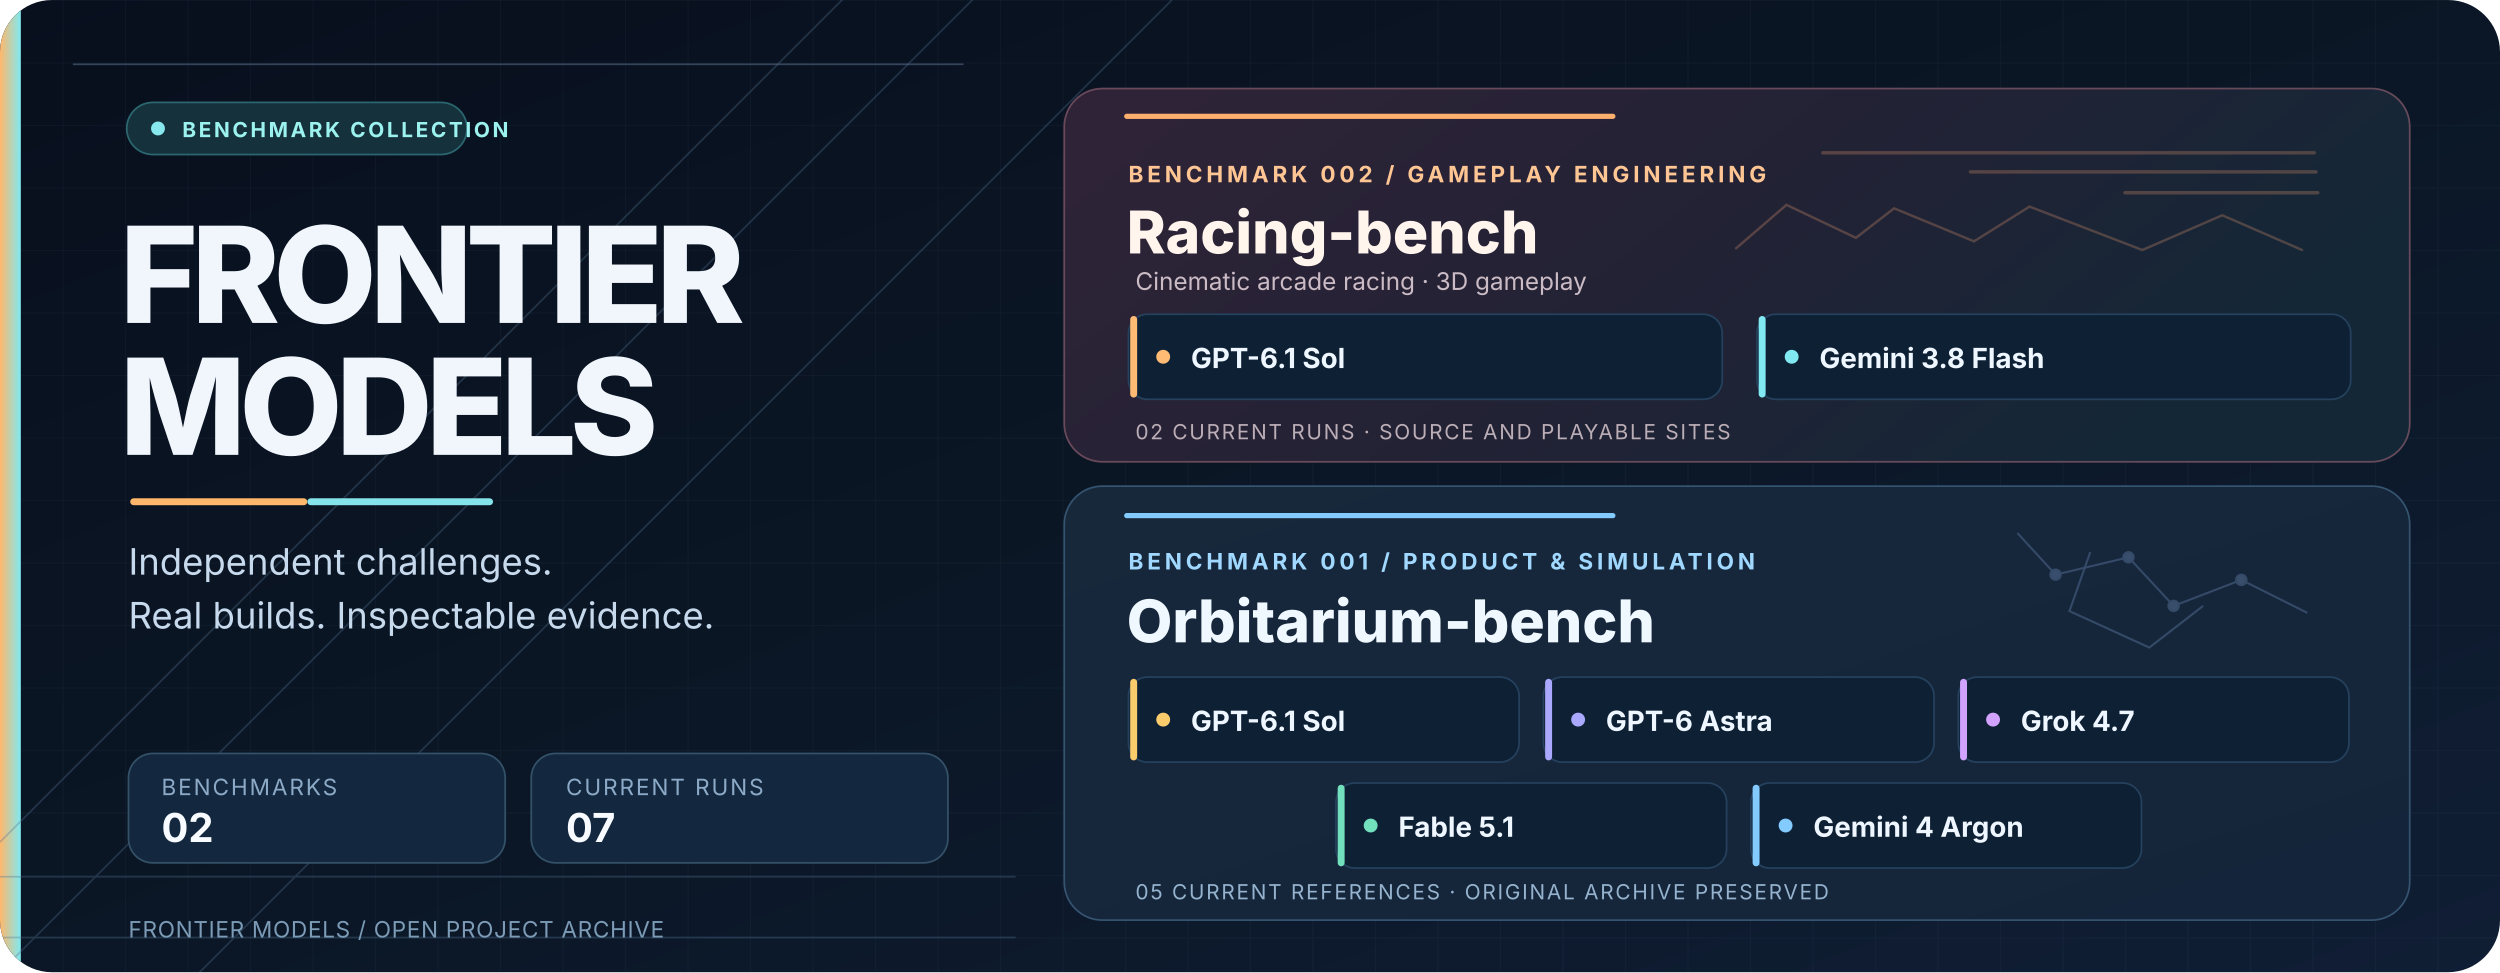
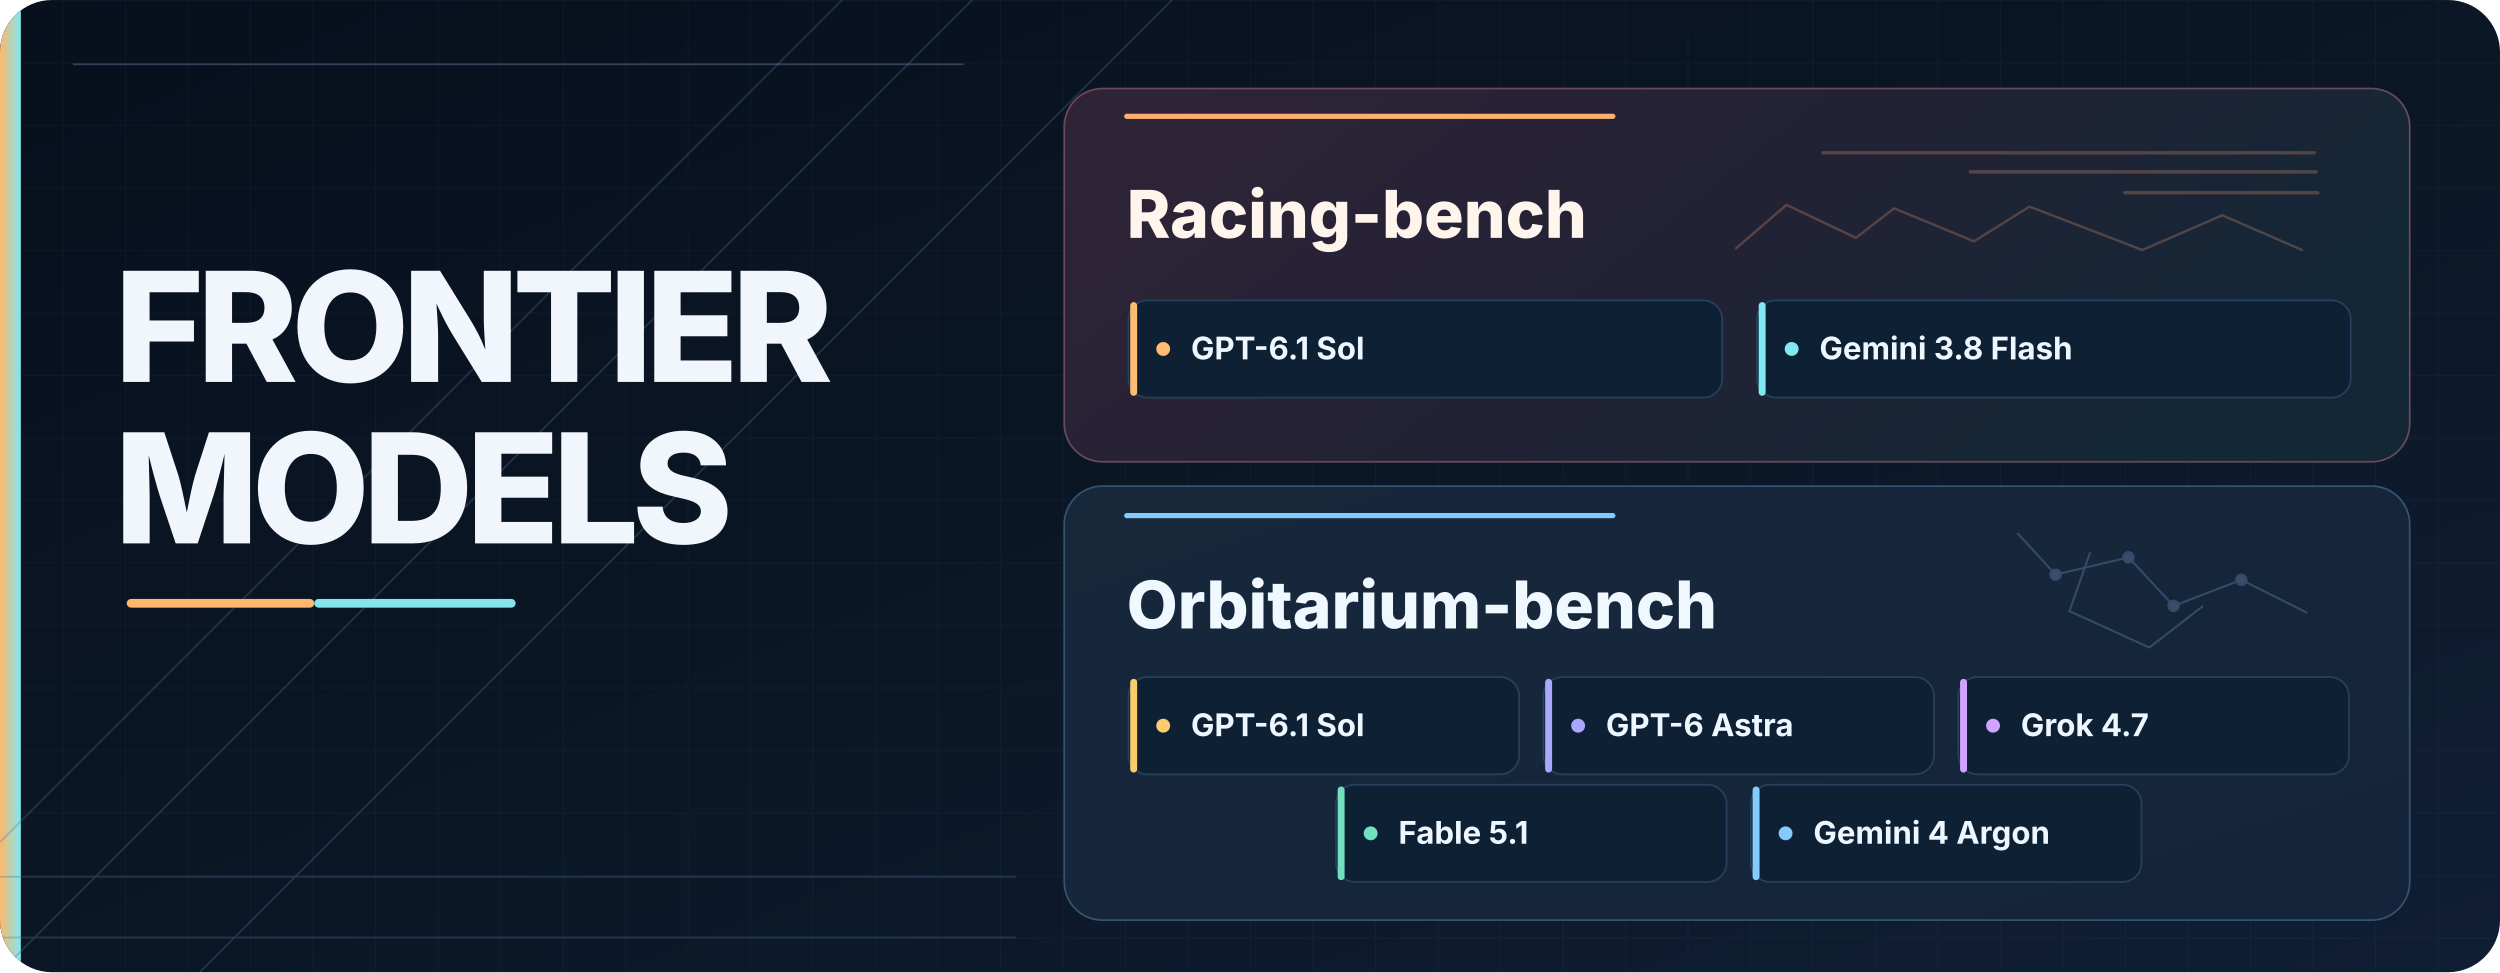
<svg xmlns="http://www.w3.org/2000/svg" viewBox="0 0 1440 560" role="img" aria-labelledby="title desc">
  <defs>
    <linearGradient id="base" x1="0" y1="0" x2="1" y2="1">
      <stop stop-color="#080f1d" />
      <stop offset=".52" stop-color="#0b1726" />
      <stop offset="1" stop-color="#101e35" />
    </linearGradient>
    <linearGradient id="race" x1="0" y1="0" x2="1" y2=".35">
      <stop stop-color="#302337" />
      <stop offset=".57" stop-color="#222235" />
      <stop offset="1" stop-color="#142737" />
    </linearGradient>
    <linearGradient id="orbit" x1="0" y1="0" x2="1" y2="1">
      <stop stop-color="#17283b" />
      <stop offset="1" stop-color="#14243a" />
    </linearGradient>
    <linearGradient id="rail" x1="0" y1="0" x2="1" y2="0">
      <stop stop-color="#ffb76b" />
      <stop offset="1" stop-color="#80e9f2" />
    </linearGradient>
    <pattern id="grid" width="36" height="36" patternUnits="userSpaceOnUse">
      <path d="M36 0H0V36" fill="none" stroke="#4b6386" stroke-opacity=".12" stroke-width=".8" />
    </pattern>
    <clipPath id="canvas">
      <rect width="1440" height="560" rx="30" />
    </clipPath>
  </defs>
  <g clip-path="url(#canvas)" font-family="Inter,Segoe UI,Arial,sans-serif">
    <rect width="1440" height="560" fill="url(#base)" />
    <rect width="1440" height="560" fill="url(#grid)" />
    <path d="M0 0H12V560H0Z" fill="url(#rail)" />
    <path d="M42 37H555" stroke="#33445b" stroke-width="1" />
    <g opacity=".34" stroke="#50708f" stroke-width="1" fill="none">
      <path d="M0 485L585 -100M0 560L605 -45M115 560L675 0" />
      <path d="M0 505H585M0 540H585" />
    </g>
-     <rect x="73" y="59" width="196" height="30" rx="15" fill="#15313c" stroke="#2b6770" />
-     <circle cx="91" cy="74" r="4" fill="#87e9ee" />
-     <text x="105" y="79" font-size="12" font-weight="700" letter-spacing="1.5" fill="#9cf2ef">BENCHMARK COLLECTION</text>
-     <text x="69" y="186" font-size="77" font-weight="800" letter-spacing="-3.8" fill="#f1f6fd">FRONTIER</text>
-     <text x="69" y="262" font-size="77" font-weight="800" letter-spacing="-3.8" fill="#f1f6fd">MODELS</text>
-     <rect x="75" y="287" width="102" height="4" rx="2" fill="#ffb76b" />
-     <rect x="177" y="287" width="107" height="4" rx="2" fill="#85e4eb" />
-     <text x="74" y="331" font-size="21" fill="#c7d9ec">Independent challenges.</text>
-     <text x="74" y="362" font-size="21" fill="#c7d9ec">Real builds. Inspectable evidence.</text>
-     <g data-role="collection-counts">
-       <rect x="74" y="434" width="217" height="63" rx="14" fill="#13283e" stroke="#345168" />
-       <text x="93" y="458" font-size="13" letter-spacing="1.1" fill="#8caac7">BENCHMARKS</text>
-       <text x="93" y="485" font-size="23" font-weight="750" fill="#f8fbff">02</text>
-       <rect x="306" y="434" width="240" height="63" rx="14" fill="#13283e" stroke="#345168" />
-       <text x="326" y="458" font-size="13" letter-spacing="1.1" fill="#8caac7">CURRENT RUNS</text>
-       <text x="326" y="485" font-size="23" font-weight="750" fill="#f8fbff">07</text>
-     </g>
+     <text x="66" y="220" font-size="88" font-weight="800" letter-spacing="-4" fill="#f1f6fd">FRONTIER</text>
+     <text x="66" y="313" font-size="88" font-weight="800" letter-spacing="-4" fill="#f1f6fd">MODELS</text>
+     <rect x="73" y="345" width="108" height="5" rx="2.5" fill="#ffb76b" />
+     <rect x="181" y="345" width="116" height="5" rx="2.5" fill="#85e4eb" />
    <g data-benchmark="racing">
      <rect x="613" y="51" width="775" height="215" rx="22" fill="url(#race)" stroke="#7d5565" stroke-opacity=".8" />
      <path d="M649 67H929" stroke="#fdaf6d" stroke-width="3" stroke-linecap="round" />
      <g stroke="#ec9b70" fill="none" stroke-linecap="round" opacity=".27">
        <path d="M1050 88h283M1135 99h199M1224 111h111" stroke-width="2" />
        <path d="M1000 143l29 -25 40 19 22 -17 46 19 32 -20 65 25 46 -20 46 20" stroke-width="1.4" />
      </g>
-       <text x="650" y="105" font-size="13" font-weight="700" letter-spacing="2.2" fill="#ffc694">BENCHMARK 002 / GAMEPLAY ENGINEERING</text>
-       <text x="649" y="146" font-size="34" font-weight="800" fill="#fff5ed">Racing-bench</text>
-       <text x="654" y="167" font-size="14" fill="#cbbbc4">Cinematic arcade racing · 3D gameplay</text>
+       <text x="649" y="137" font-size="38" font-weight="800" fill="#fff5ed">Racing-bench</text>
      <g data-role="run" data-benchmark="racing" data-model="gpt-6.1-sol">
-         <rect x="650" y="181" width="342" height="49" rx="11" fill="#0e2034" stroke="#25415d" />
-         <rect x="651" y="182" width="4" height="47" rx="2" fill="#ffbb73" />
-         <circle cx="670" cy="205.5" r="4" fill="#ffbb73" />
-         <text x="686" y="212" font-size="16" font-weight="650" fill="#eef6ff">GPT-6.1 Sol</text>
+         <rect x="650" y="173" width="342" height="56" rx="11" fill="#0e2034" stroke="#25415d" />
+         <rect x="651" y="174" width="4" height="54" rx="2" fill="#ffbb73" />
+         <circle cx="670" cy="201" r="4" fill="#ffbb73" />
+         <text x="686" y="207" font-size="18" font-weight="650" fill="#eef6ff">GPT-6.1 Sol</text>
      </g>
      <g data-role="run" data-benchmark="racing" data-model="gemini-3.8-flash">
-         <rect x="1012" y="181" width="342" height="49" rx="11" fill="#0e2034" stroke="#25415d" />
-         <rect x="1013" y="182" width="4" height="47" rx="2" fill="#80e9f2" />
-         <circle cx="1032" cy="205.5" r="4" fill="#80e9f2" />
-         <text x="1048" y="212" font-size="16" font-weight="650" fill="#eef6ff">Gemini 3.8 Flash</text>
+         <rect x="1012" y="173" width="342" height="56" rx="11" fill="#0e2034" stroke="#25415d" />
+         <rect x="1013" y="174" width="4" height="54" rx="2" fill="#80e9f2" />
+         <circle cx="1032" cy="201" r="4" fill="#80e9f2" />
+         <text x="1048" y="207" font-size="18" font-weight="650" fill="#eef6ff">Gemini 3.8 Flash</text>
      </g>
-       <text x="654" y="253" font-size="12" letter-spacing="1" fill="#bcaeb6">02 CURRENT RUNS   ·   SOURCE AND PLAYABLE SITES</text>
    </g>
    <g data-benchmark="orbitarium">
      <rect x="613" y="280" width="775" height="250" rx="22" fill="url(#orbit)" stroke="#3e617f" stroke-opacity=".8" />
      <path d="M649 297H929" stroke="#83caff" stroke-width="3" stroke-linecap="round" />
      <g opacity=".25" fill="none" stroke="#8eb6f0" stroke-width="1.2">
        <path d="M1162 307l22 24 42 -10 26 28 39 -15 38 19" />
        <path d="M1204 318l-12 34 46 21 31 -24" />
        <circle cx="1184" cy="331" r="3" fill="#9fc9ff" />
        <circle cx="1226" cy="321" r="3" fill="#9fc9ff" />
        <circle cx="1252" cy="349" r="3" fill="#9fc9ff" />
        <circle cx="1291" cy="334" r="3" fill="#9fc9ff" />
      </g>
-       <text x="650" y="328" font-size="13" font-weight="700" letter-spacing="2.2" fill="#a1d8ff">BENCHMARK 001 / PRODUCT &amp; SIMULATION</text>
-       <text x="649" y="370" font-size="34" font-weight="800" fill="#f0f8ff">Orbitarium-bench</text>
+       <text x="649" y="362" font-size="38" font-weight="800" fill="#f0f8ff">Orbitarium-bench</text>
      <g data-role="run" data-benchmark="orbitarium" data-model="gpt-6.1-sol-source">
-         <rect x="650" y="390" width="225" height="49" rx="11" fill="#0e2034" stroke="#25415d" />
-         <rect x="651" y="391" width="4" height="47" rx="2" fill="#facc6b" />
-         <circle cx="670" cy="414.5" r="4" fill="#facc6b" />
-         <text x="686" y="421" font-size="16" font-weight="650" fill="#eef6ff">GPT-6.1 Sol</text>
+         <rect x="650" y="390" width="225" height="56" rx="11" fill="#0e2034" stroke="#25415d" />
+         <rect x="651" y="391" width="4" height="54" rx="2" fill="#facc6b" />
+         <circle cx="670" cy="418" r="4" fill="#facc6b" />
+         <text x="686" y="424" font-size="18" font-weight="650" fill="#eef6ff">GPT-6.1 Sol</text>
      </g>
      <g data-role="run" data-benchmark="orbitarium" data-model="gpt-6-astra-max-frontier-v2">
-         <rect x="889" y="390" width="225" height="49" rx="11" fill="#0e2034" stroke="#25415d" />
-         <rect x="890" y="391" width="4" height="47" rx="2" fill="#aaa7ff" />
-         <circle cx="909" cy="414.5" r="4" fill="#aaa7ff" />
-         <text x="925" y="421" font-size="16" font-weight="650" fill="#eef6ff">GPT-6 Astra</text>
+         <rect x="889" y="390" width="225" height="56" rx="11" fill="#0e2034" stroke="#25415d" />
+         <rect x="890" y="391" width="4" height="54" rx="2" fill="#aaa7ff" />
+         <circle cx="909" cy="418" r="4" fill="#aaa7ff" />
+         <text x="925" y="424" font-size="18" font-weight="650" fill="#eef6ff">GPT-6 Astra</text>
      </g>
      <g data-role="run" data-benchmark="orbitarium" data-model="grok-4.7-solar-source">
-         <rect x="1128" y="390" width="225" height="49" rx="11" fill="#0e2034" stroke="#25415d" />
-         <rect x="1129" y="391" width="4" height="47" rx="2" fill="#d2a2ff" />
-         <circle cx="1148" cy="414.5" r="4" fill="#d2a2ff" />
-         <text x="1164" y="421" font-size="16" font-weight="650" fill="#eef6ff">Grok 4.7</text>
+         <rect x="1128" y="390" width="225" height="56" rx="11" fill="#0e2034" stroke="#25415d" />
+         <rect x="1129" y="391" width="4" height="54" rx="2" fill="#d2a2ff" />
+         <circle cx="1148" cy="418" r="4" fill="#d2a2ff" />
+         <text x="1164" y="424" font-size="18" font-weight="650" fill="#eef6ff">Grok 4.7</text>
      </g>
      <g data-role="run" data-benchmark="orbitarium" data-model="fable-5.1-frontier-v2">
-         <rect x="769.5" y="451" width="225" height="49" rx="11" fill="#0e2034" stroke="#25415d" />
-         <rect x="770.5" y="452" width="4" height="47" rx="2" fill="#72dfbd" />
-         <circle cx="789.5" cy="475.5" r="4" fill="#72dfbd" />
-         <text x="805.5" y="482" font-size="16" font-weight="650" fill="#eef6ff">Fable 5.1</text>
+         <rect x="769.5" y="452" width="225" height="56" rx="11" fill="#0e2034" stroke="#25415d" />
+         <rect x="770.5" y="453" width="4" height="54" rx="2" fill="#72dfbd" />
+         <circle cx="789.5" cy="480" r="4" fill="#72dfbd" />
+         <text x="805.5" y="486" font-size="18" font-weight="650" fill="#eef6ff">Fable 5.1</text>
      </g>
      <g data-role="run" data-benchmark="orbitarium" data-model="gemini-4-argon-source">
-         <rect x="1008.5" y="451" width="225" height="49" rx="11" fill="#0e2034" stroke="#25415d" />
-         <rect x="1009.5" y="452" width="4" height="47" rx="2" fill="#83caff" />
-         <circle cx="1028.5" cy="475.5" r="4" fill="#83caff" />
-         <text x="1044.5" y="482" font-size="16" font-weight="650" fill="#eef6ff">Gemini 4 Argon</text>
+         <rect x="1008.5" y="452" width="225" height="56" rx="11" fill="#0e2034" stroke="#25415d" />
+         <rect x="1009.5" y="453" width="4" height="54" rx="2" fill="#83caff" />
+         <circle cx="1028.5" cy="480" r="4" fill="#83caff" />
+         <text x="1044.5" y="486" font-size="18" font-weight="650" fill="#eef6ff">Gemini 4 Argon</text>
      </g>
-       <text x="654" y="518" font-size="12" letter-spacing="1" fill="#95b3ce">05 CURRENT REFERENCES   ·   ORIGINAL ARCHIVE PRESERVED</text>
    </g>
-     <text x="74" y="540" font-size="13" letter-spacing=".4" fill="#7c9bb6">FRONTIER MODELS  /  OPEN PROJECT ARCHIVE</text>
  </g>
</svg>
